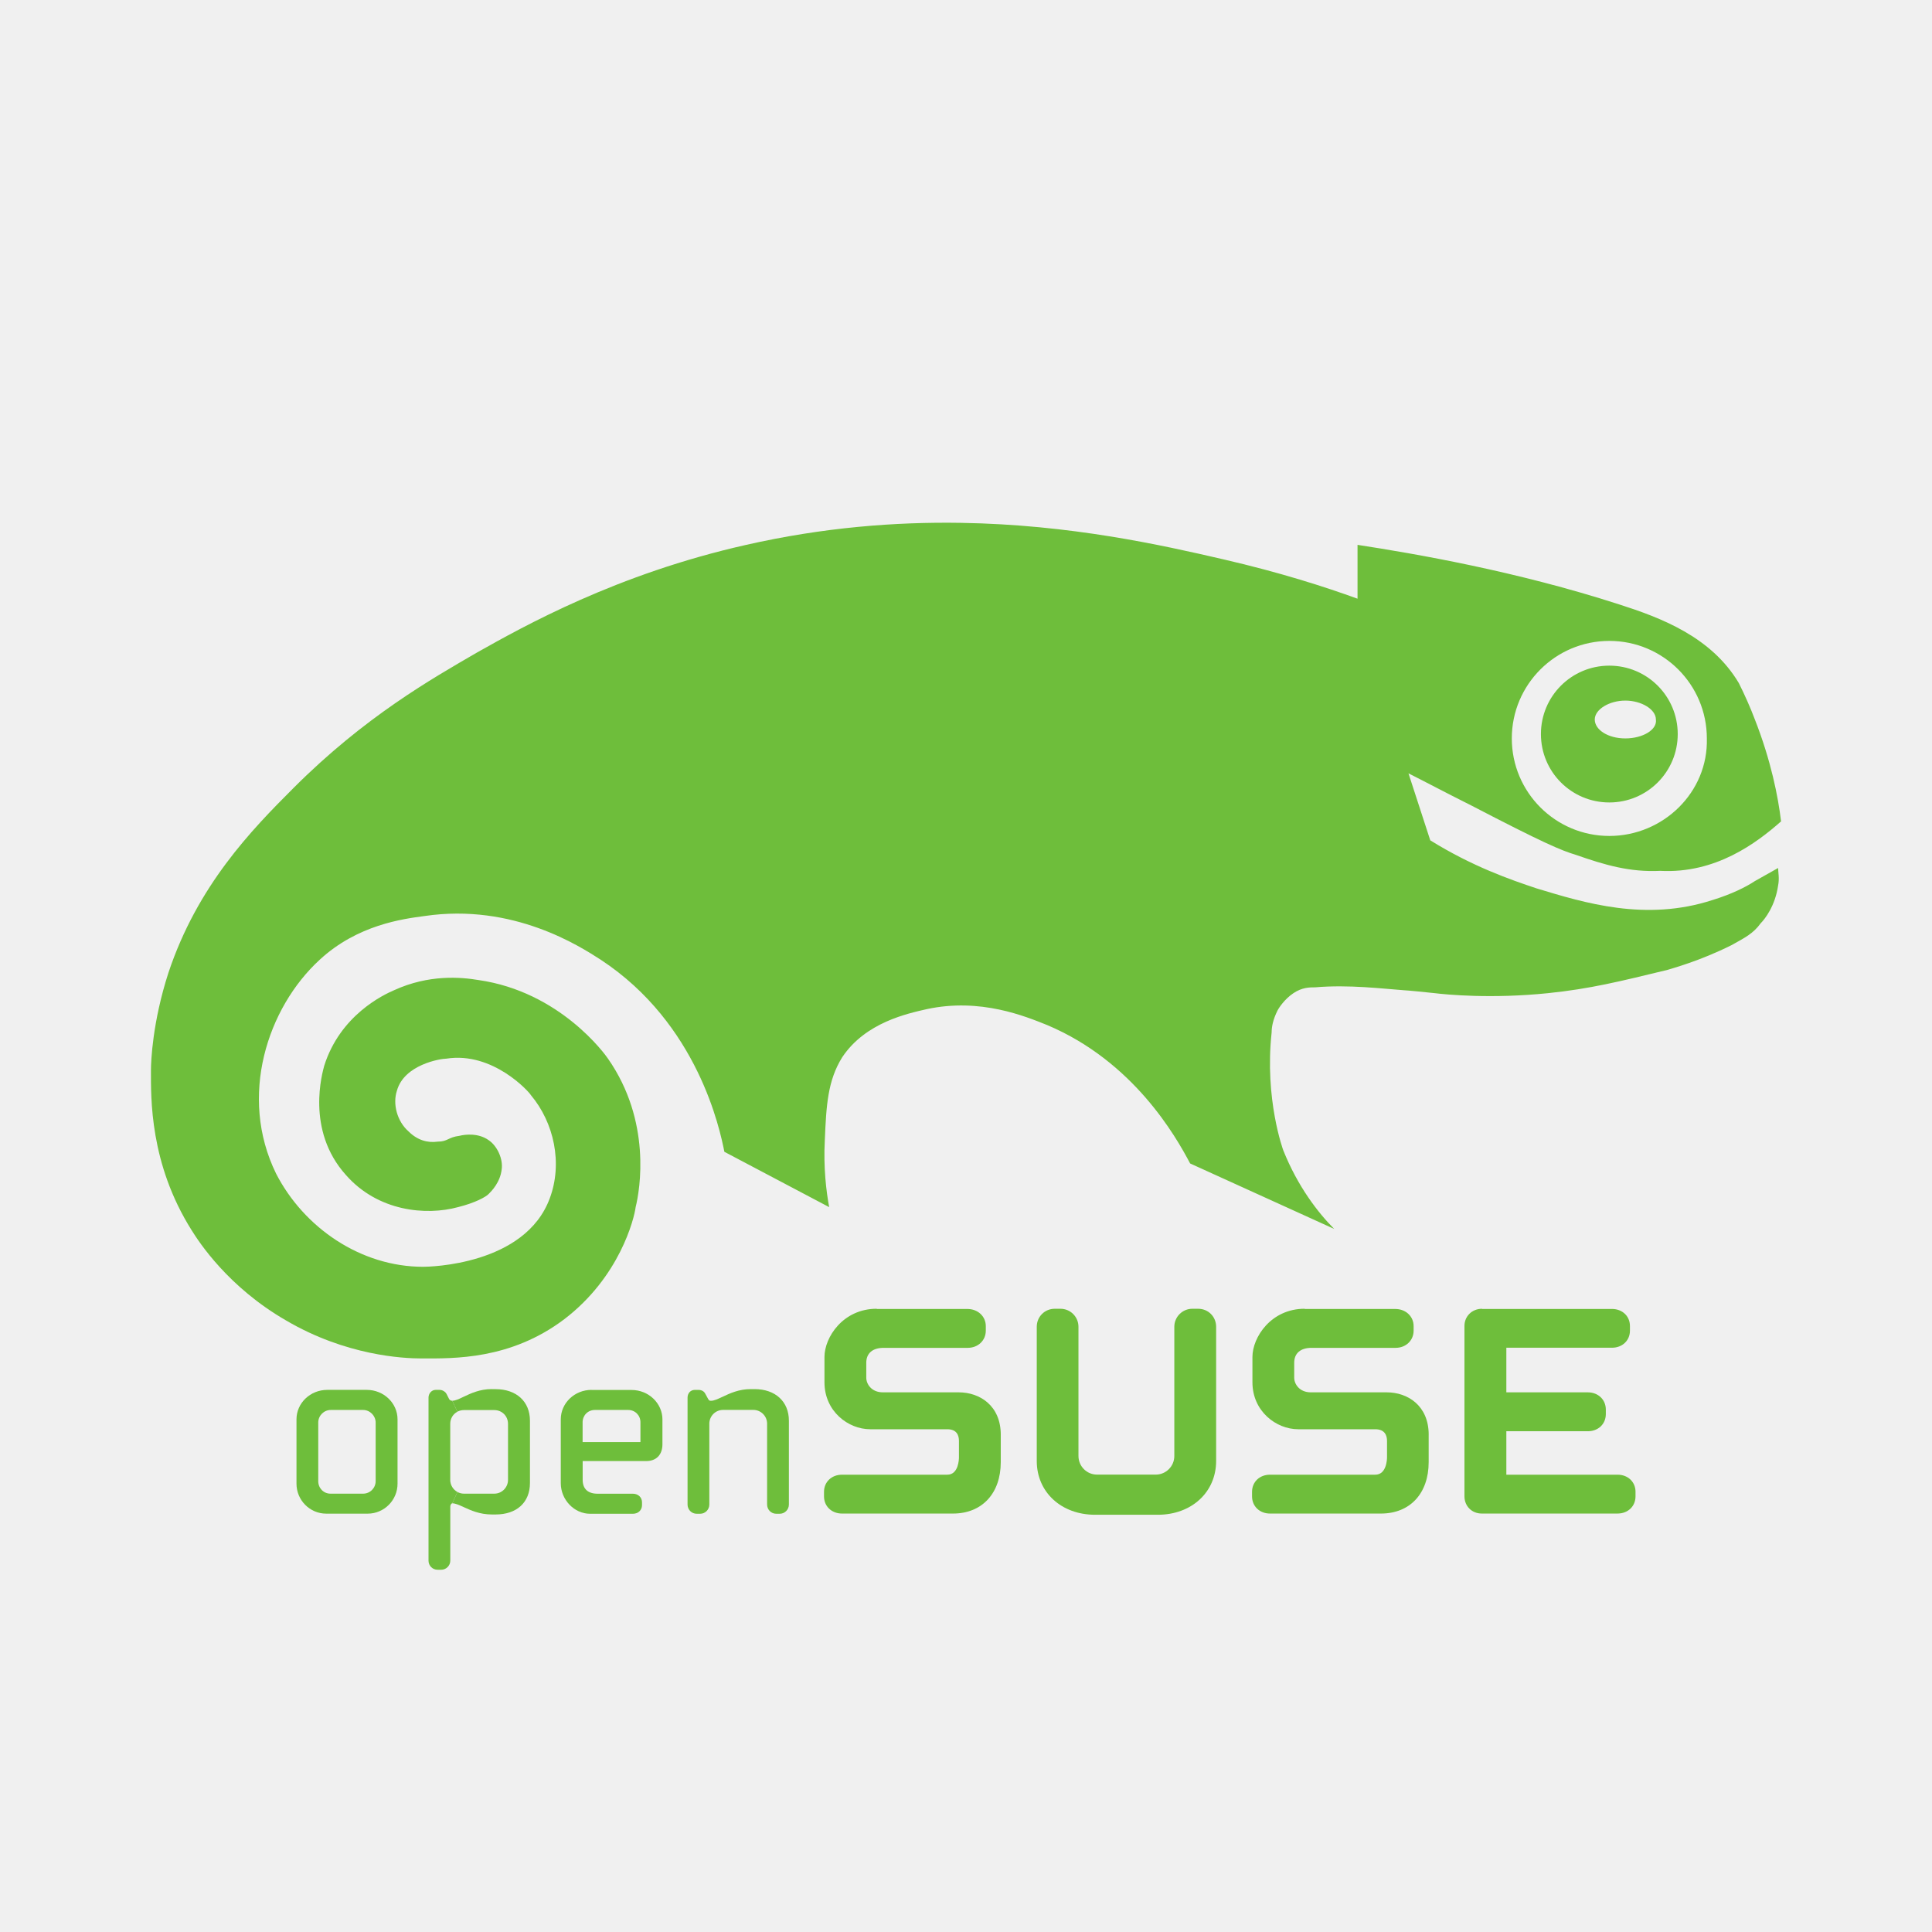
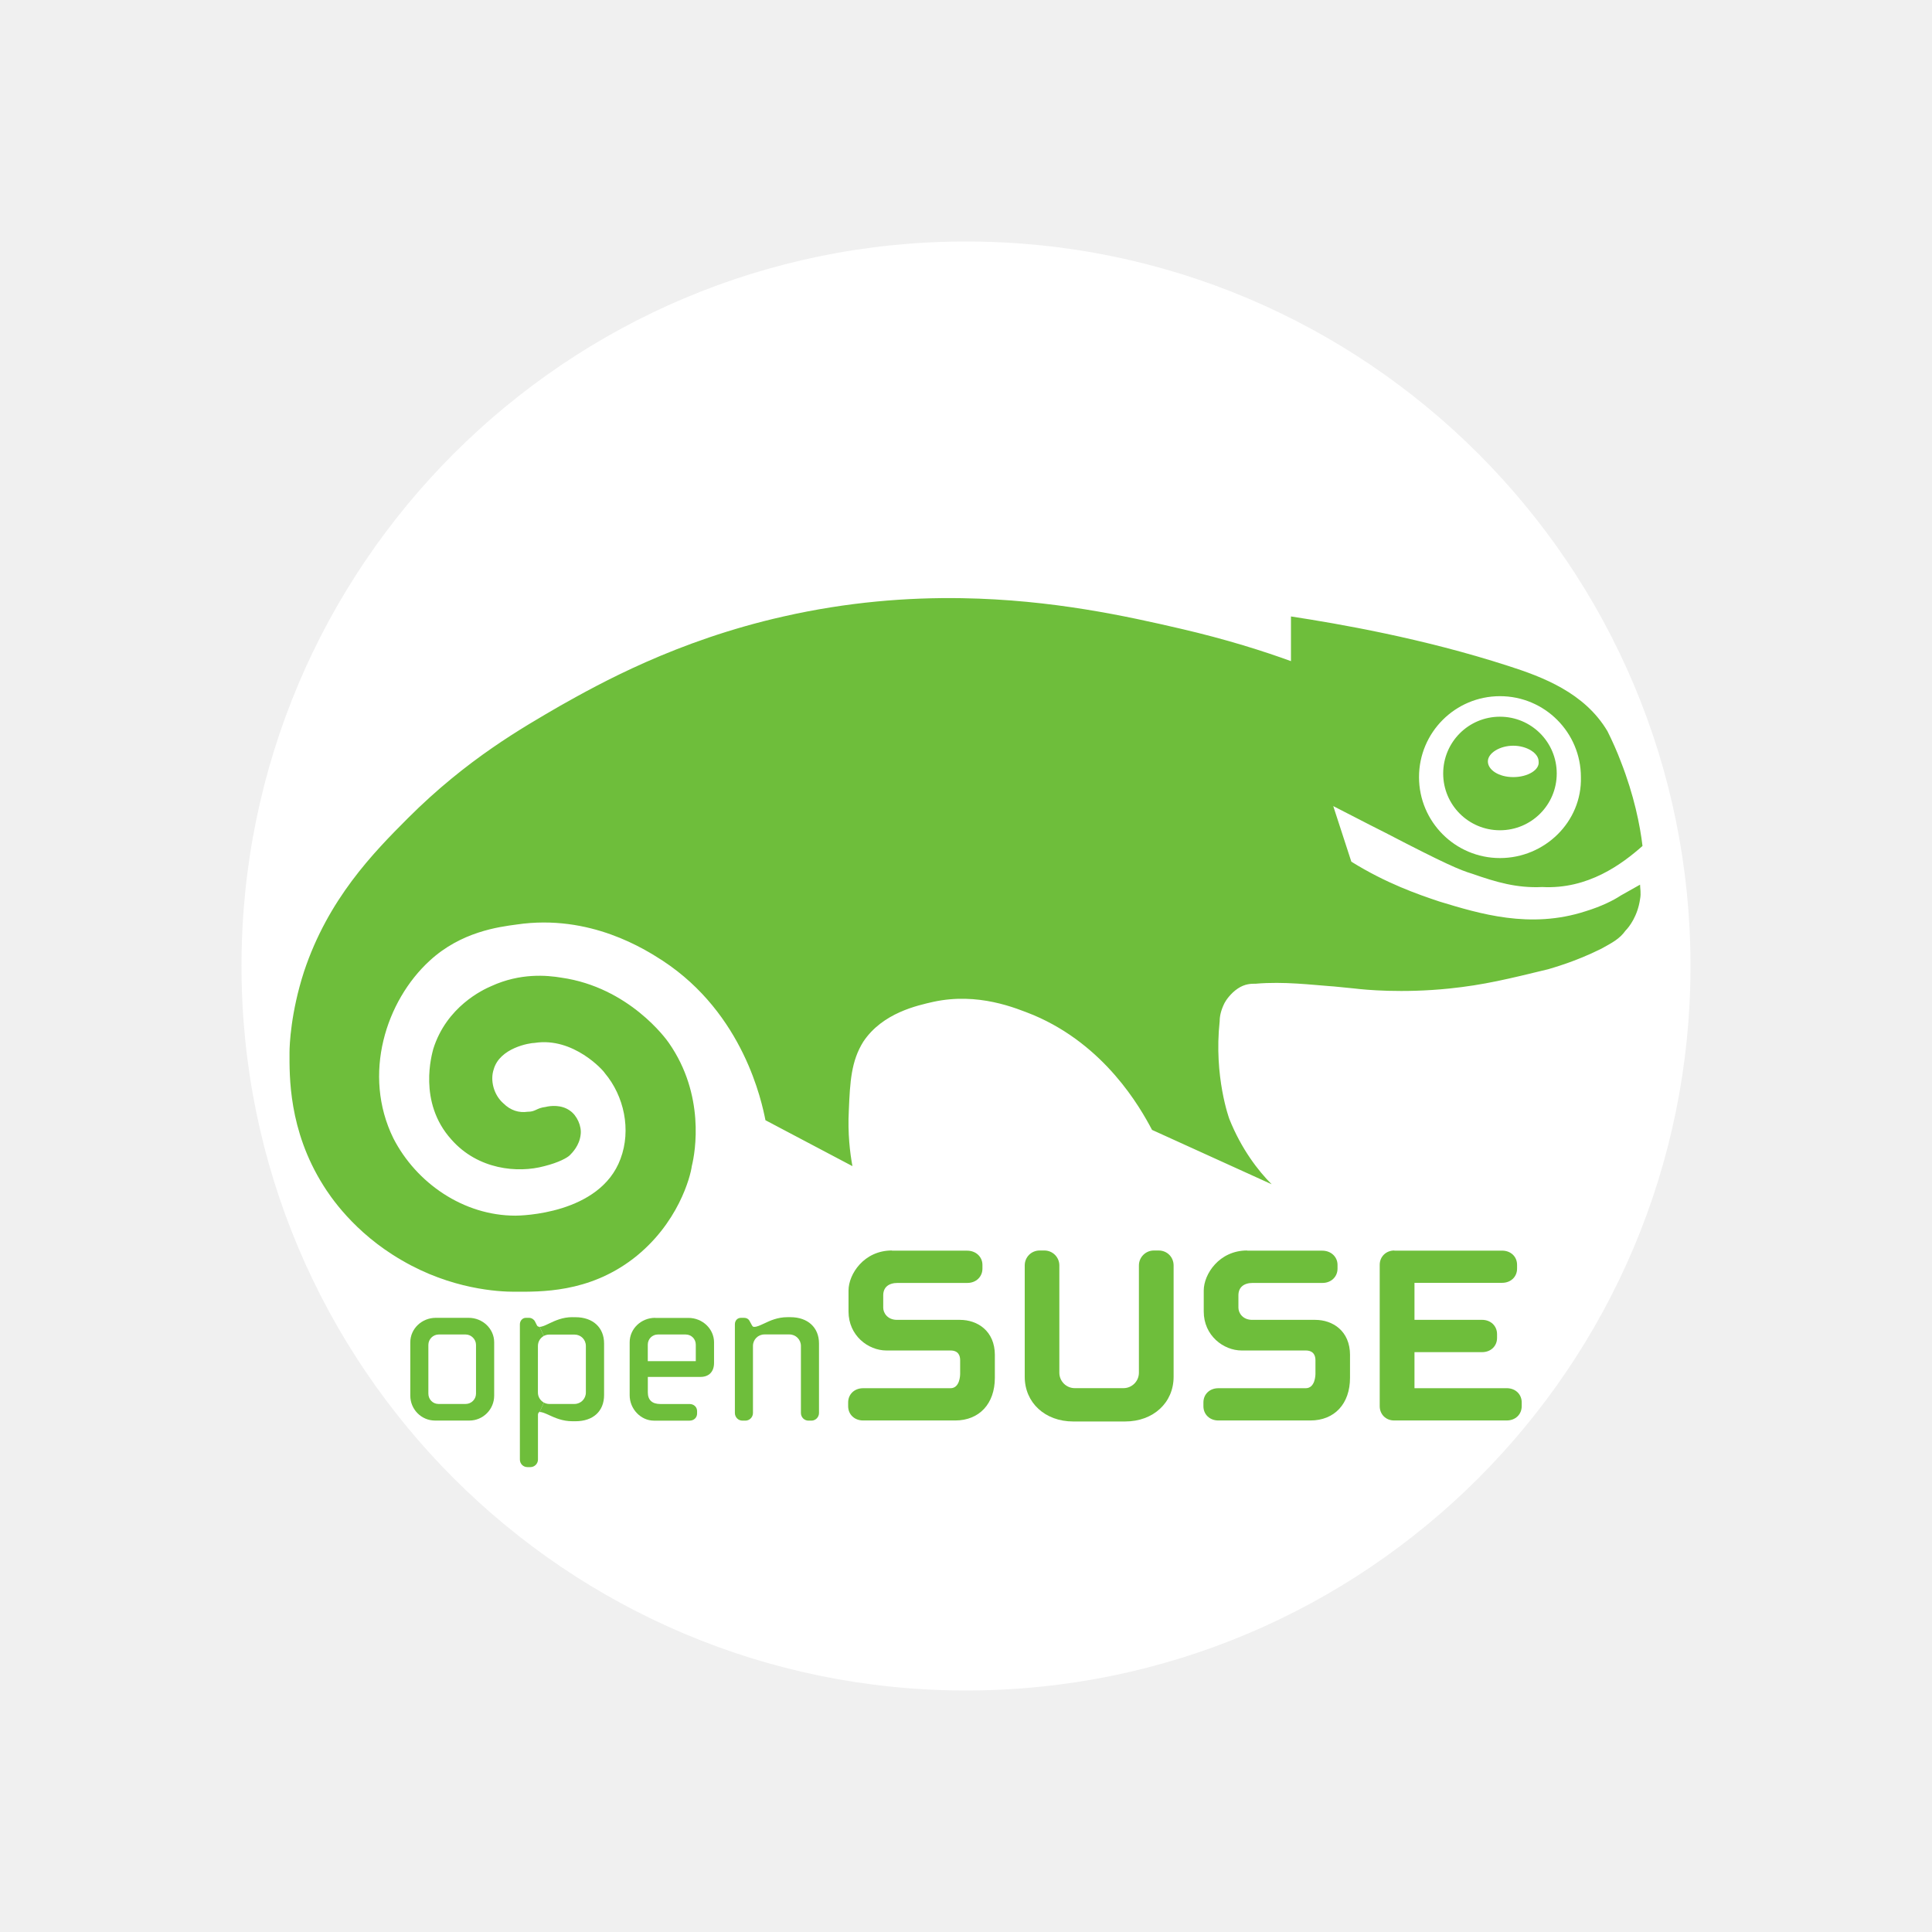
<svg xmlns="http://www.w3.org/2000/svg" width="128" height="128" viewBox="0 0 128 128" id="svg2" version="1.1">
  <defs id="defs4" />
+   <g id="layer3" transform="translate(-3.22718,-0.4962006)" />
  <g id="layer2" style="display:inline">
-     <path d="m 108.357,98.837 0,0.3 c 0,0.658 -0.5,1.139 -1.191,1.139 l -8.999,0 c -0.655,0 -1.143,-0.492 -1.143,-1.139 l 0,-11.288 c 0,-0.651 0.507,-1.139 1.165,-1.139 l 0.004,0.011 8.6,0 c 0.692,0 1.195,0.477 1.195,1.135 l 0,0.3 c 0,0.658 -0.503,1.135 -1.195,1.135 0,0 -6.665,0 -6.994,0 0,0.296 0,2.663 0,2.955 0.33,0 5.396,0 5.396,0 0.692,0 1.195,0.485 1.195,1.143 l 0,0.296 c 0,0.662 -0.503,1.139 -1.195,1.139 0,0 -5.067,0 -5.396,0 0,0.296 0,2.585 0,2.878 0.33,0 7.368,0 7.368,0 0.695,3.7e-4 1.191,0.485 1.191,1.136 z" id="path10" style="fill:#6ebe3b;fill-opacity:1" />
-     <path d="m 94.653,95.061 0,1.809 c 0,2.072 -1.235,3.407 -3.162,3.407 l -7.349,0 c -0.692,0 -1.191,-0.485 -1.191,-1.139 l 0,-0.3 c 0,-0.655 0.499,-1.136 1.191,-1.136 l 6.972,0 c 0.758,0 0.78,-1.039 0.78,-1.154 l 0,-1.084 c 0,-0.355 -0.141,-0.773 -0.78,-0.773 l -5.108,0 c -1.454,0 -3.029,-1.191 -3.029,-3.111 l 0,-1.676 c 0,-1.309 1.235,-3.196 3.462,-3.196 l 0,0.015 6,0 c 0.699,0 1.217,0.492 1.217,1.136 l 0,0.3 c 0,0.651 -0.514,1.139 -1.191,1.139 l -5.57,0 c -0.732,0 -1.15,0.359 -1.15,0.988 l 0,0.995 c 0,0.407 0.34,0.965 1.099,0.965 l 5.03,0 c 1.387,3.71e-4 2.781,0.873 2.781,2.815 z" id="path18" style="fill:#6ebe3b;fill-opacity:1" />
-     <path d="m 79.381,86.709 c 0.67,0 1.191,0.525 1.191,1.194 l 0,8.888 c 0,2.068 -1.624,3.566 -3.865,3.566 l -4.154,0 c -2.241,0 -3.865,-1.498 -3.865,-3.566 l 0,-8.888 c 0,-0.669 0.529,-1.194 1.191,-1.194 l 0.377,0 c 0.666,0 1.195,0.536 1.195,1.194 l 0,8.559 c 0,0.684 0.551,1.235 1.232,1.235 l 3.887,0 c 0.677,0 1.232,-0.551 1.232,-1.235 l 0,-8.559 c 0,-0.658 0.536,-1.194 1.194,-1.194 l 0.008,0 0.377,0 z" id="path20" style="fill:#6ebe3b;fill-opacity:1" />
-     <path d="m 66.303,95.061 0,1.809 c 0,2.072 -1.243,3.407 -3.162,3.407 l -7.353,0 c -0.695,0 -1.195,-0.485 -1.195,-1.139 l 0,-0.3 c 0,-0.655 0.503,-1.136 1.195,-1.136 l 6.972,0 c 0.755,0 0.773,-1.039 0.773,-1.154 l 0,-1.084 c 0,-0.355 -0.133,-0.773 -0.773,-0.773 l -5.108,0 c -1.461,0 -3.029,-1.191 -3.029,-3.111 l 0,-1.676 c 0,-1.309 1.232,-3.196 3.462,-3.196 l 0.007,0.015 6.003,0 c 0.695,0 1.217,0.492 1.217,1.136 l 0,0.3 c 0,0.651 -0.514,1.139 -1.195,1.139 l -5.57,0 c -0.736,0 -1.154,0.359 -1.154,0.988 l 0,0.995 c 0,0.407 0.34,0.965 1.099,0.965 l 5.027,0 c 1.387,3.71e-4 2.785,0.873 2.785,2.815 z" id="path22" style="fill:#6ebe3b;fill-opacity:1" />
-     <path d="m 47.872,92.542 c 0.481,-0.229 1.08,-0.51 1.872,-0.51 l 0.244,0 c 1.383,0 2.278,0.825 2.278,2.093 l 0,5.555 c 0,0.336 -0.274,0.61 -0.603,0.61 l -0.237,0 c -0.337,0 -0.603,-0.274 -0.603,-0.61 l 0,-5.356 c 0,-0.503 -0.411,-0.914 -0.91,-0.914 l -2.008,0 c -0.503,0 -0.91,0.41 -0.91,0.914 l 0,5.356 c 0,0.336 -0.274,0.61 -0.603,0.61 l -0.237,0 c -0.337,0 -0.603,-0.274 -0.603,-0.61 l 0,-7.079 c 0,-0.303 0.203,-0.517 0.485,-0.517 l 0.233,0 c 0.222,0 0.385,0.096 0.473,0.285 l 0.166,0.303 c 0.07,0.126 0.107,0.133 0.2,0.133 0.207,0 0.462,-0.126 0.762,-0.263 z" id="path26" style="fill:#6ebe3b;fill-opacity:1" />
-     <path d="m 43.888,94.047 0,1.639 c 0,0.699 -0.407,1.114 -1.08,1.114 0,0 -4.017,0 -4.205,0 0,0.17 0,1.235 0,1.235 0,0.61 0.344,0.928 0.999,0.928 l 2.33,0 c 0.348,0 0.603,0.24 0.603,0.57 l 0,0.185 c 0,0.333 -0.255,0.573 -0.603,0.573 l -2.841,0 c -1.05,0 -1.938,-0.932 -1.938,-2.027 l 0,-4.228 c 0,-1.08 0.914,-1.953 2.038,-1.953 l 0.004,0.007 2.652,0 c 1.124,-3.71e-4 2.042,0.88 2.042,1.956 z m -1.457,1.494 c 0,-0.17 0,-1.313 0,-1.313 0,-0.459 -0.355,-0.814 -0.81,-0.814 l -2.212,0 c -0.459,0 -0.81,0.362 -0.81,0.814 0,0 0,1.143 0,1.313 0.178,0 3.654,0 3.832,0 z" id="path28" style="fill:#6ebe3b;fill-opacity:1" />
-     <path d="m 29.829,98.045 c 0,0.347 0.192,0.647 0.477,0.803 l -0.34,0.75 c -0.063,0 -0.133,0.111 -0.133,0.215 l 0,3.584 c 0,0.329 -0.27,0.603 -0.603,0.603 l -0.237,0 c -0.34,0 -0.603,-0.27 -0.603,-0.603 l 0,-10.797 c 0,-0.288 0.215,-0.517 0.47,-0.517 l 0.27,0 c 0.229,0 0.414,0.177 0.455,0.27 l 0.178,0.351 c 0.044,0.063 0.122,0.1 0.203,0.1 l 0.337,0.725 c -0.285,0.152 -0.473,0.452 -0.473,0.803 l 0,3.714 z" id="path30" style="fill:#6ebe3b;fill-opacity:1" />
-     <path d="m 32.833,92.035 c 1.387,0 2.278,0.824 2.278,2.093 l 0,4.121 c 0,1.29 -0.873,2.089 -2.278,2.089 l -0.248,0 c -0.795,0 -1.394,-0.273 -1.872,-0.492 -0.296,-0.136 -0.547,-0.248 -0.747,-0.248 l 0.34,-0.75 c 0.129,0.07 0.277,0.111 0.433,0.111 l 2.008,0 c 0.507,0 0.91,-0.411 0.91,-0.914 l 0,-3.714 c 0,-0.511 -0.399,-0.91 -0.91,-0.91 l -2.008,0 c -0.159,0 -0.307,0.04 -0.436,0.107 l -0.337,-0.725 c 0.2,0 0.451,-0.118 0.74,-0.259 0.485,-0.229 1.08,-0.514 1.875,-0.514 l 0,0.004 0.252,0 z" id="path32" style="fill:#6ebe3b;fill-opacity:1" />
-     <path d="m 26.338,94.036 0,4.261 c 0,1.095 -0.888,1.986 -1.975,1.986 l -2.752,0 c -1.084,0 -1.968,-0.891 -1.968,-1.986 l 0,-4.261 c 0,-1.08 0.914,-1.953 2.038,-1.953 l 2.619,0 c 1.124,-3.7e-4 2.038,0.876 2.038,1.953 z m -1.45,4.094 0,-3.884 c 0,-0.451 -0.381,-0.832 -0.829,-0.832 l -2.145,0 c -0.455,0 -0.829,0.374 -0.829,0.832 l 0,3.884 c 0,0.466 0.355,0.829 0.81,0.829 l 2.164,0 c 0.459,0 0.829,-0.374 0.829,-0.829 z" id="path34" style="fill:#6ebe3b;fill-opacity:1" />
-     <path style="font-style:normal;font-variant:normal;font-weight:normal;font-stretch:normal;font-size:22.5px;line-height:125%;font-family:'Open Sans';-inkscape-font-specification:'Open Sans, Normal';text-align:start;letter-spacing:0px;word-spacing:0px;writing-mode:lr-tb;text-anchor:start;display:inline;fill:#6ebe3b;fill-opacity:1;stroke:none;stroke-width:1px;stroke-linecap:butt;stroke-linejoin:miter;stroke-opacity:1" d="m 63.669,34.64 c -4.343,-0.07 -9.13,0.301 -14.229,1.458 -8.582,1.929 -14.754,5.398 -17.839,7.134 -2.989,1.736 -7.425,4.244 -12.15,8.969 -2.796,2.796 -6.364,6.46 -8.292,12.246 -1.061,3.279 -1.158,5.883 -1.158,6.462 0,1.832 -0.096,6.171 2.701,10.607 0.482,0.771 2.411,3.76 6.268,5.978 3.954,2.314 7.713,2.507 8.967,2.507 2.121,0 5.883,0.097 9.451,-2.603 3.664,-2.796 4.629,-6.653 4.725,-7.424 0.289,-1.157 1.06,-5.69 -1.833,-9.837 -0.193,-0.289 -3.183,-4.436 -8.582,-5.207 -1.157,-0.193 -3.277,-0.385 -5.592,0.676 -0.675,0.289 -3.569,1.639 -4.629,5.014 -0.096,0.386 -1.254,4.243 1.446,7.232 2.121,2.411 5.303,2.701 7.424,2.123 1.157,-0.289 1.834,-0.675 2.026,-0.868 0.193,-0.193 0.77,-0.772 0.866,-1.64 0.096,-0.675 -0.288,-1.543 -0.866,-1.929 -0.675,-0.482 -1.543,-0.385 -1.929,-0.288 -0.771,0.096 -0.771,0.386 -1.446,0.386 -0.675,0.096 -1.35,-0.098 -1.929,-0.676 -0.771,-0.675 -1.061,-1.831 -0.772,-2.699 0.482,-1.736 2.893,-2.123 3.279,-2.123 3.086,-0.482 5.495,2.218 5.592,2.411 1.543,1.832 2.122,4.532 1.254,6.846 -1.639,4.436 -8.003,4.533 -8.389,4.533 -4.146,0 -7.909,-2.604 -9.741,-6.172 -2.507,-5.111 -0.579,-10.992 2.893,-14.174 2.507,-2.314 5.498,-2.7 6.944,-2.893 5.882,-0.868 10.317,2.025 11.667,2.893 6.461,4.243 7.907,11.281 8.196,12.728 l 6.942,3.665 c -0.193,-1.061 -0.385,-2.605 -0.288,-4.437 0.096,-2.314 0.192,-3.953 1.156,-5.496 1.543,-2.314 4.34,-2.894 5.594,-3.183 3.568,-0.771 6.556,0.484 8.002,1.062 5.689,2.411 8.486,7.329 9.451,9.161 l 9.547,4.339 c -1.061,-1.061 -2.411,-2.797 -3.375,-5.208 0,0 -1.254,-3.375 -0.772,-7.81 0,-0.386 0.097,-0.868 0.386,-1.446 0.096,-0.193 0.482,-0.773 1.06,-1.158 0.579,-0.386 1.061,-0.386 1.446,-0.386 2.218,-0.193 4.532,0.098 5.882,0.194 0,0 0.194,-7.52e-4 2.026,0.192 0.771,0.096 3.76,0.386 7.52,0 2.796,-0.289 4.726,-0.771 7.908,-1.542 0.289,-0.096 2.12,-0.578 4.241,-1.639 0.868,-0.482 1.446,-0.771 1.929,-1.446 0.289,-0.289 0.965,-1.159 1.158,-2.509 0.096,-0.482 0,-0.867 0,-1.156 l -1.542,0.868 c -0.579,0.386 -1.543,0.867 -2.797,1.252 -4.436,1.446 -8.485,0.194 -11.667,-0.77 -1.736,-0.579 -4.244,-1.447 -7.04,-3.183 L 93.315,51.236 c 0.964,0.482 2.411,1.253 4.147,2.121 4.821,2.507 5.978,2.99 6.942,3.279 1.929,0.675 3.569,1.157 5.594,1.06 3.664,0.193 6.363,-1.831 8.002,-3.277 -0.193,-1.639 -0.674,-4.05 -1.735,-6.75 -0.289,-0.771 -0.676,-1.639 -1.062,-2.411 -1.832,-3.086 -5.206,-4.34 -7.906,-5.207 -6.846,-2.218 -13.596,-3.375 -17.357,-3.953 l 0,3.567 C 87.818,38.893 84.83,37.93 81.069,37.062 76.911,36.098 70.906,34.757 63.669,34.64 Z M 106.623,42.462 c 3.568,0 6.46,2.892 6.46,6.46 0.096,3.568 -2.892,6.462 -6.46,6.462 -3.568,0 -6.462,-2.894 -6.462,-6.462 0,-3.568 2.894,-6.46 6.462,-6.46 z m -0.002,1.639 c -2.507,0 -4.531,2.026 -4.531,4.533 0,2.507 2.024,4.531 4.531,4.531 2.507,0 4.533,-2.024 4.533,-4.531 0,-2.507 -2.026,-4.533 -4.533,-4.533 z m 1.062,2.315 c 1.061,0 2.025,0.579 2.025,1.254 0.096,0.675 -0.867,1.252 -2.025,1.252 -1.157,0 -2.026,-0.577 -2.026,-1.252 0,-0.675 0.966,-1.254 2.026,-1.254 z" id="path16-3-4-5" />
+     <g id="g1" transform="matrix(0.8300013,0,0,0.8300013,10.87992,10.87992)">
+       <circle style="display:inline;fill:#ffffff" id="path1" cx="67.227" cy="64.496" r="57.831" transform="translate(-3.22718,-0.4962006)" />
+       <path d="m 108.357,98.837 v 0.3 c 0,0.658 -0.5,1.139 -1.191,1.139 h -8.999 c -0.655,0 -1.143,-0.492 -1.143,-1.139 V 87.848 c 0,-0.651 0.507,-1.139 1.165,-1.139 l 0.004,0.011 h 8.6 c 0.692,0 1.195,0.477 1.195,1.135 v 0.3 c 0,0.658 -0.503,1.135 -1.195,1.135 0,0 -6.665,0 -6.994,0 0,0.296 0,2.663 0,2.955 0.33,0 5.396,0 5.396,0 0.692,0 1.195,0.485 1.195,1.143 v 0.296 c 0,0.662 -0.503,1.139 -1.195,1.139 0,0 -5.067,0 -5.396,0 0,0.296 0,2.585 0,2.878 0.33,0 7.368,0 7.368,0 0.695,3.7e-4 1.191,0.485 1.191,1.136 z" id="path10" style="fill:#6ebe3b;fill-opacity:1" />
+       <path d="m 94.653,95.061 v 1.809 c 0,2.072 -1.235,3.407 -3.162,3.407 h -7.349 c -0.692,0 -1.191,-0.485 -1.191,-1.139 v -0.3 c 0,-0.655 0.499,-1.136 1.191,-1.136 h 6.972 c 0.758,0 0.78,-1.039 0.78,-1.154 v -1.084 c 0,-0.355 -0.141,-0.773 -0.78,-0.773 h -5.108 c -1.454,0 -3.029,-1.191 -3.029,-3.111 v -1.676 c 0,-1.309 1.235,-3.196 3.462,-3.196 v 0.015 h 6 c 0.699,0 1.217,0.492 1.217,1.136 v 0.3 c 0,0.651 -0.514,1.139 -1.191,1.139 h -5.57 c -0.732,0 -1.15,0.359 -1.15,0.988 v 0.995 c 0,0.407 0.34,0.965 1.099,0.965 h 5.03 c 1.387,3.71e-4 2.781,0.873 2.781,2.815 z" id="path18" style="fill:#6ebe3b;fill-opacity:1" />
+       <path d="m 79.381,86.709 c 0.67,0 1.191,0.525 1.191,1.194 v 8.888 c 0,2.068 -1.624,3.566 -3.865,3.566 h -4.154 c -2.241,0 -3.865,-1.498 -3.865,-3.566 v -8.888 c 0,-0.669 0.529,-1.194 1.191,-1.194 h 0.377 c 0.666,0 1.195,0.536 1.195,1.194 v 8.559 c 0,0.684 0.551,1.235 1.232,1.235 h 3.887 c 0.677,0 1.232,-0.551 1.232,-1.235 v -8.559 c 0,-0.658 0.536,-1.194 1.194,-1.194 h 0.008 0.377 z" id="path20" style="fill:#6ebe3b;fill-opacity:1" />
+       <path d="m 66.303,95.061 v 1.809 c 0,2.072 -1.243,3.407 -3.162,3.407 h -7.353 c -0.695,0 -1.195,-0.485 -1.195,-1.139 v -0.3 c 0,-0.655 0.503,-1.136 1.195,-1.136 h 6.972 c 0.755,0 0.773,-1.039 0.773,-1.154 v -1.084 c 0,-0.355 -0.133,-0.773 -0.773,-0.773 h -5.108 c -1.461,0 -3.029,-1.191 -3.029,-3.111 v -1.676 c 0,-1.309 1.232,-3.196 3.462,-3.196 l 0.007,0.015 h 6.003 c 0.695,0 1.217,0.492 1.217,1.136 v 0.3 c 0,0.651 -0.514,1.139 -1.195,1.139 h -5.57 c -0.736,0 -1.154,0.359 -1.154,0.988 v 0.995 c 0,0.407 0.34,0.965 1.099,0.965 h 5.027 c 1.387,3.71e-4 2.785,0.873 2.785,2.815 z" id="path22" style="fill:#6ebe3b;fill-opacity:1" />
+       <path d="m 47.872,92.542 c 0.481,-0.229 1.08,-0.51 1.872,-0.51 h 0.244 c 1.383,0 2.278,0.825 2.278,2.093 v 5.555 c 0,0.336 -0.274,0.61 -0.603,0.61 h -0.237 c -0.337,0 -0.603,-0.274 -0.603,-0.61 v -5.356 c 0,-0.503 -0.411,-0.914 -0.91,-0.914 h -2.008 c -0.503,0 -0.91,0.41 -0.91,0.914 v 5.356 c 0,0.336 -0.274,0.61 -0.603,0.61 h -0.237 c -0.337,0 -0.603,-0.274 -0.603,-0.61 v -7.079 c 0,-0.303 0.203,-0.517 0.485,-0.517 h 0.233 c 0.222,0 0.385,0.096 0.473,0.285 l 0.166,0.303 c 0.07,0.126 0.107,0.133 0.2,0.133 0.207,0 0.462,-0.126 0.762,-0.263 z" id="path26" style="fill:#6ebe3b;fill-opacity:1" />
+       <path d="m 43.888,94.047 v 1.639 c 0,0.699 -0.407,1.114 -1.08,1.114 0,0 -4.017,0 -4.205,0 0,0.17 0,1.235 0,1.235 0,0.61 0.344,0.928 0.999,0.928 h 2.33 c 0.348,0 0.603,0.24 0.603,0.57 v 0.185 c 0,0.333 -0.255,0.573 -0.603,0.573 h -2.841 c -1.05,0 -1.938,-0.932 -1.938,-2.027 v -4.228 c 0,-1.08 0.914,-1.953 2.038,-1.953 l 0.004,0.007 h 2.652 c 1.124,-3.71e-4 2.042,0.88 2.042,1.956 z m -1.457,1.494 c 0,-0.17 0,-1.313 0,-1.313 0,-0.459 -0.355,-0.814 -0.81,-0.814 H 39.409 c -0.459,0 -0.81,0.362 -0.81,0.814 0,0 0,1.143 0,1.313 0.178,0 3.654,0 3.832,0 z" id="path28" style="fill:#6ebe3b;fill-opacity:1" />
+       <path d="m 29.829,98.045 c 0,0.347 0.192,0.647 0.477,0.803 l -0.34,0.75 c -0.063,0 -0.133,0.111 -0.133,0.215 v 3.584 c 0,0.329 -0.27,0.603 -0.603,0.603 h -0.237 c -0.34,0 -0.603,-0.27 -0.603,-0.603 V 92.601 c 0,-0.288 0.215,-0.517 0.47,-0.517 h 0.27 c 0.229,0 0.414,0.177 0.455,0.27 l 0.178,0.351 c 0.044,0.063 0.122,0.1 0.203,0.1 l 0.337,0.725 c -0.285,0.152 -0.473,0.452 -0.473,0.803 z" id="path30" style="fill:#6ebe3b;fill-opacity:1" />
+       <path d="m 32.833,92.035 c 1.387,0 2.278,0.824 2.278,2.093 v 4.121 c 0,1.29 -0.873,2.089 -2.278,2.089 H 32.585 c -0.795,0 -1.394,-0.273 -1.872,-0.492 -0.296,-0.136 -0.547,-0.248 -0.747,-0.248 l 0.34,-0.75 c 0.129,0.07 0.277,0.111 0.433,0.111 h 2.008 c 0.507,0 0.91,-0.411 0.91,-0.914 v -3.714 c 0,-0.511 -0.399,-0.91 -0.91,-0.91 H 30.739 c -0.159,0 -0.307,0.04 -0.436,0.107 l -0.337,-0.725 c 0.2,0 0.451,-0.118 0.74,-0.259 0.485,-0.229 1.08,-0.514 1.875,-0.514 v 0.004 h 0.252 z" id="path32" style="fill:#6ebe3b;fill-opacity:1" />
+       <path d="m 26.338,94.036 v 4.261 c 0,1.095 -0.888,1.986 -1.975,1.986 h -2.752 c -1.084,0 -1.968,-0.891 -1.968,-1.986 v -4.261 c 0,-1.08 0.914,-1.953 2.038,-1.953 h 2.619 c 1.124,-3.7e-4 2.038,0.876 2.038,1.953 z m -1.45,4.094 v -3.884 c 0,-0.451 -0.381,-0.832 -0.829,-0.832 h -2.145 c -0.455,0 -0.829,0.374 -0.829,0.832 v 3.884 c 0,0.466 0.355,0.829 0.81,0.829 h 2.164 c 0.459,0 0.829,-0.374 0.829,-0.829 z" id="path34" style="fill:#6ebe3b;fill-opacity:1" />
+       <path style="font-style:normal;font-variant:normal;font-weight:normal;font-stretch:normal;font-size:22.5px;line-height:125%;font-family:'Open Sans';-inkscape-font-specification:'Open Sans, Normal';text-align:start;letter-spacing:0px;word-spacing:0px;writing-mode:lr-tb;text-anchor:start;display:inline;fill:#6ebe3b;fill-opacity:1;stroke:none;stroke-width:1px;stroke-linecap:butt;stroke-linejoin:miter;stroke-opacity:1" d="m 63.669,34.64 c -4.343,-0.07 -9.13,0.301 -14.229,1.458 -8.582,1.929 -14.754,5.398 -17.839,7.134 -2.989,1.736 -7.425,4.244 -12.15,8.969 -2.796,2.796 -6.364,6.46 -8.292,12.246 -1.061,3.279 -1.158,5.883 -1.158,6.462 0,1.832 -0.096,6.171 2.701,10.607 0.482,0.771 2.411,3.76 6.268,5.978 3.954,2.314 7.713,2.507 8.967,2.507 2.121,0 5.883,0.097 9.451,-2.603 3.664,-2.796 4.629,-6.653 4.725,-7.424 0.289,-1.157 1.06,-5.69 -1.833,-9.837 -0.193,-0.289 -3.183,-4.436 -8.582,-5.207 -1.157,-0.193 -3.277,-0.385 -5.592,0.676 -0.675,0.289 -3.569,1.639 -4.629,5.014 -0.096,0.386 -1.254,4.243 1.446,7.232 2.121,2.411 5.303,2.701 7.424,2.123 1.157,-0.289 1.834,-0.675 2.026,-0.868 0.193,-0.193 0.77,-0.772 0.866,-1.64 0.096,-0.675 -0.288,-1.543 -0.866,-1.929 -0.675,-0.482 -1.543,-0.385 -1.929,-0.288 -0.771,0.096 -0.771,0.386 -1.446,0.386 -0.675,0.096 -1.35,-0.098 -1.929,-0.676 -0.771,-0.675 -1.061,-1.831 -0.772,-2.699 0.482,-1.736 2.893,-2.123 3.279,-2.123 3.086,-0.482 5.495,2.218 5.592,2.411 1.543,1.832 2.122,4.532 1.254,6.846 -1.639,4.436 -8.003,4.533 -8.389,4.533 -4.146,0 -7.909,-2.604 -9.741,-6.172 -2.507,-5.111 -0.579,-10.992 2.893,-14.174 2.507,-2.314 5.498,-2.7 6.944,-2.893 5.882,-0.868 10.317,2.025 11.667,2.893 6.461,4.243 7.907,11.281 8.196,12.728 l 6.942,3.665 c -0.193,-1.061 -0.385,-2.605 -0.288,-4.437 0.096,-2.314 0.192,-3.953 1.156,-5.496 1.543,-2.314 4.34,-2.894 5.594,-3.183 3.568,-0.771 6.556,0.484 8.002,1.062 5.689,2.411 8.486,7.329 9.451,9.161 l 9.547,4.339 c -1.061,-1.061 -2.411,-2.797 -3.375,-5.208 0,0 -1.254,-3.375 -0.772,-7.81 0,-0.386 0.097,-0.868 0.386,-1.446 0.096,-0.193 0.482,-0.773 1.06,-1.158 0.579,-0.386 1.061,-0.386 1.446,-0.386 2.218,-0.193 4.532,0.098 5.882,0.194 0,0 0.194,-7.52e-4 2.026,0.192 0.771,0.096 3.76,0.386 7.52,0 2.796,-0.289 4.726,-0.771 7.908,-1.542 0.289,-0.096 2.12,-0.578 4.241,-1.639 0.868,-0.482 1.446,-0.771 1.929,-1.446 0.289,-0.289 0.965,-1.159 1.158,-2.509 0.096,-0.482 0,-0.867 0,-1.156 l -1.542,0.868 c -0.579,0.386 -1.543,0.867 -2.797,1.252 -4.436,1.446 -8.485,0.194 -11.667,-0.77 -1.736,-0.579 -4.244,-1.447 -7.04,-3.183 L 93.315,51.236 c 0.964,0.482 2.411,1.253 4.147,2.121 4.821,2.507 5.978,2.99 6.942,3.279 1.929,0.675 3.569,1.157 5.594,1.06 3.664,0.193 6.363,-1.831 8.002,-3.277 -0.193,-1.639 -0.674,-4.05 -1.735,-6.75 -0.289,-0.771 -0.676,-1.639 -1.062,-2.411 -1.832,-3.086 -5.206,-4.34 -7.906,-5.207 -6.846,-2.218 -13.596,-3.375 -17.357,-3.953 v 3.567 C 87.818,38.893 84.83,37.93 81.069,37.062 76.911,36.098 70.906,34.757 63.669,34.64 Z M 106.623,42.462 c 3.568,0 6.46,2.892 6.46,6.46 0.096,3.568 -2.892,6.462 -6.46,6.462 -3.568,0 -6.462,-2.894 -6.462,-6.462 0,-3.568 2.894,-6.46 6.462,-6.46 z m -0.002,1.639 c -2.507,0 -4.531,2.026 -4.531,4.533 0,2.507 2.024,4.531 4.531,4.531 2.507,0 4.533,-2.024 4.533,-4.531 0,-2.507 -2.026,-4.533 -4.533,-4.533 z m 1.062,2.315 c 1.061,0 2.025,0.579 2.025,1.254 0.096,0.675 -0.867,1.252 -2.025,1.252 -1.157,0 -2.026,-0.577 -2.026,-1.252 0,-0.675 0.966,-1.254 2.026,-1.254 z" id="path16-3-4-5" />
+     </g>
  </g>
</svg>
